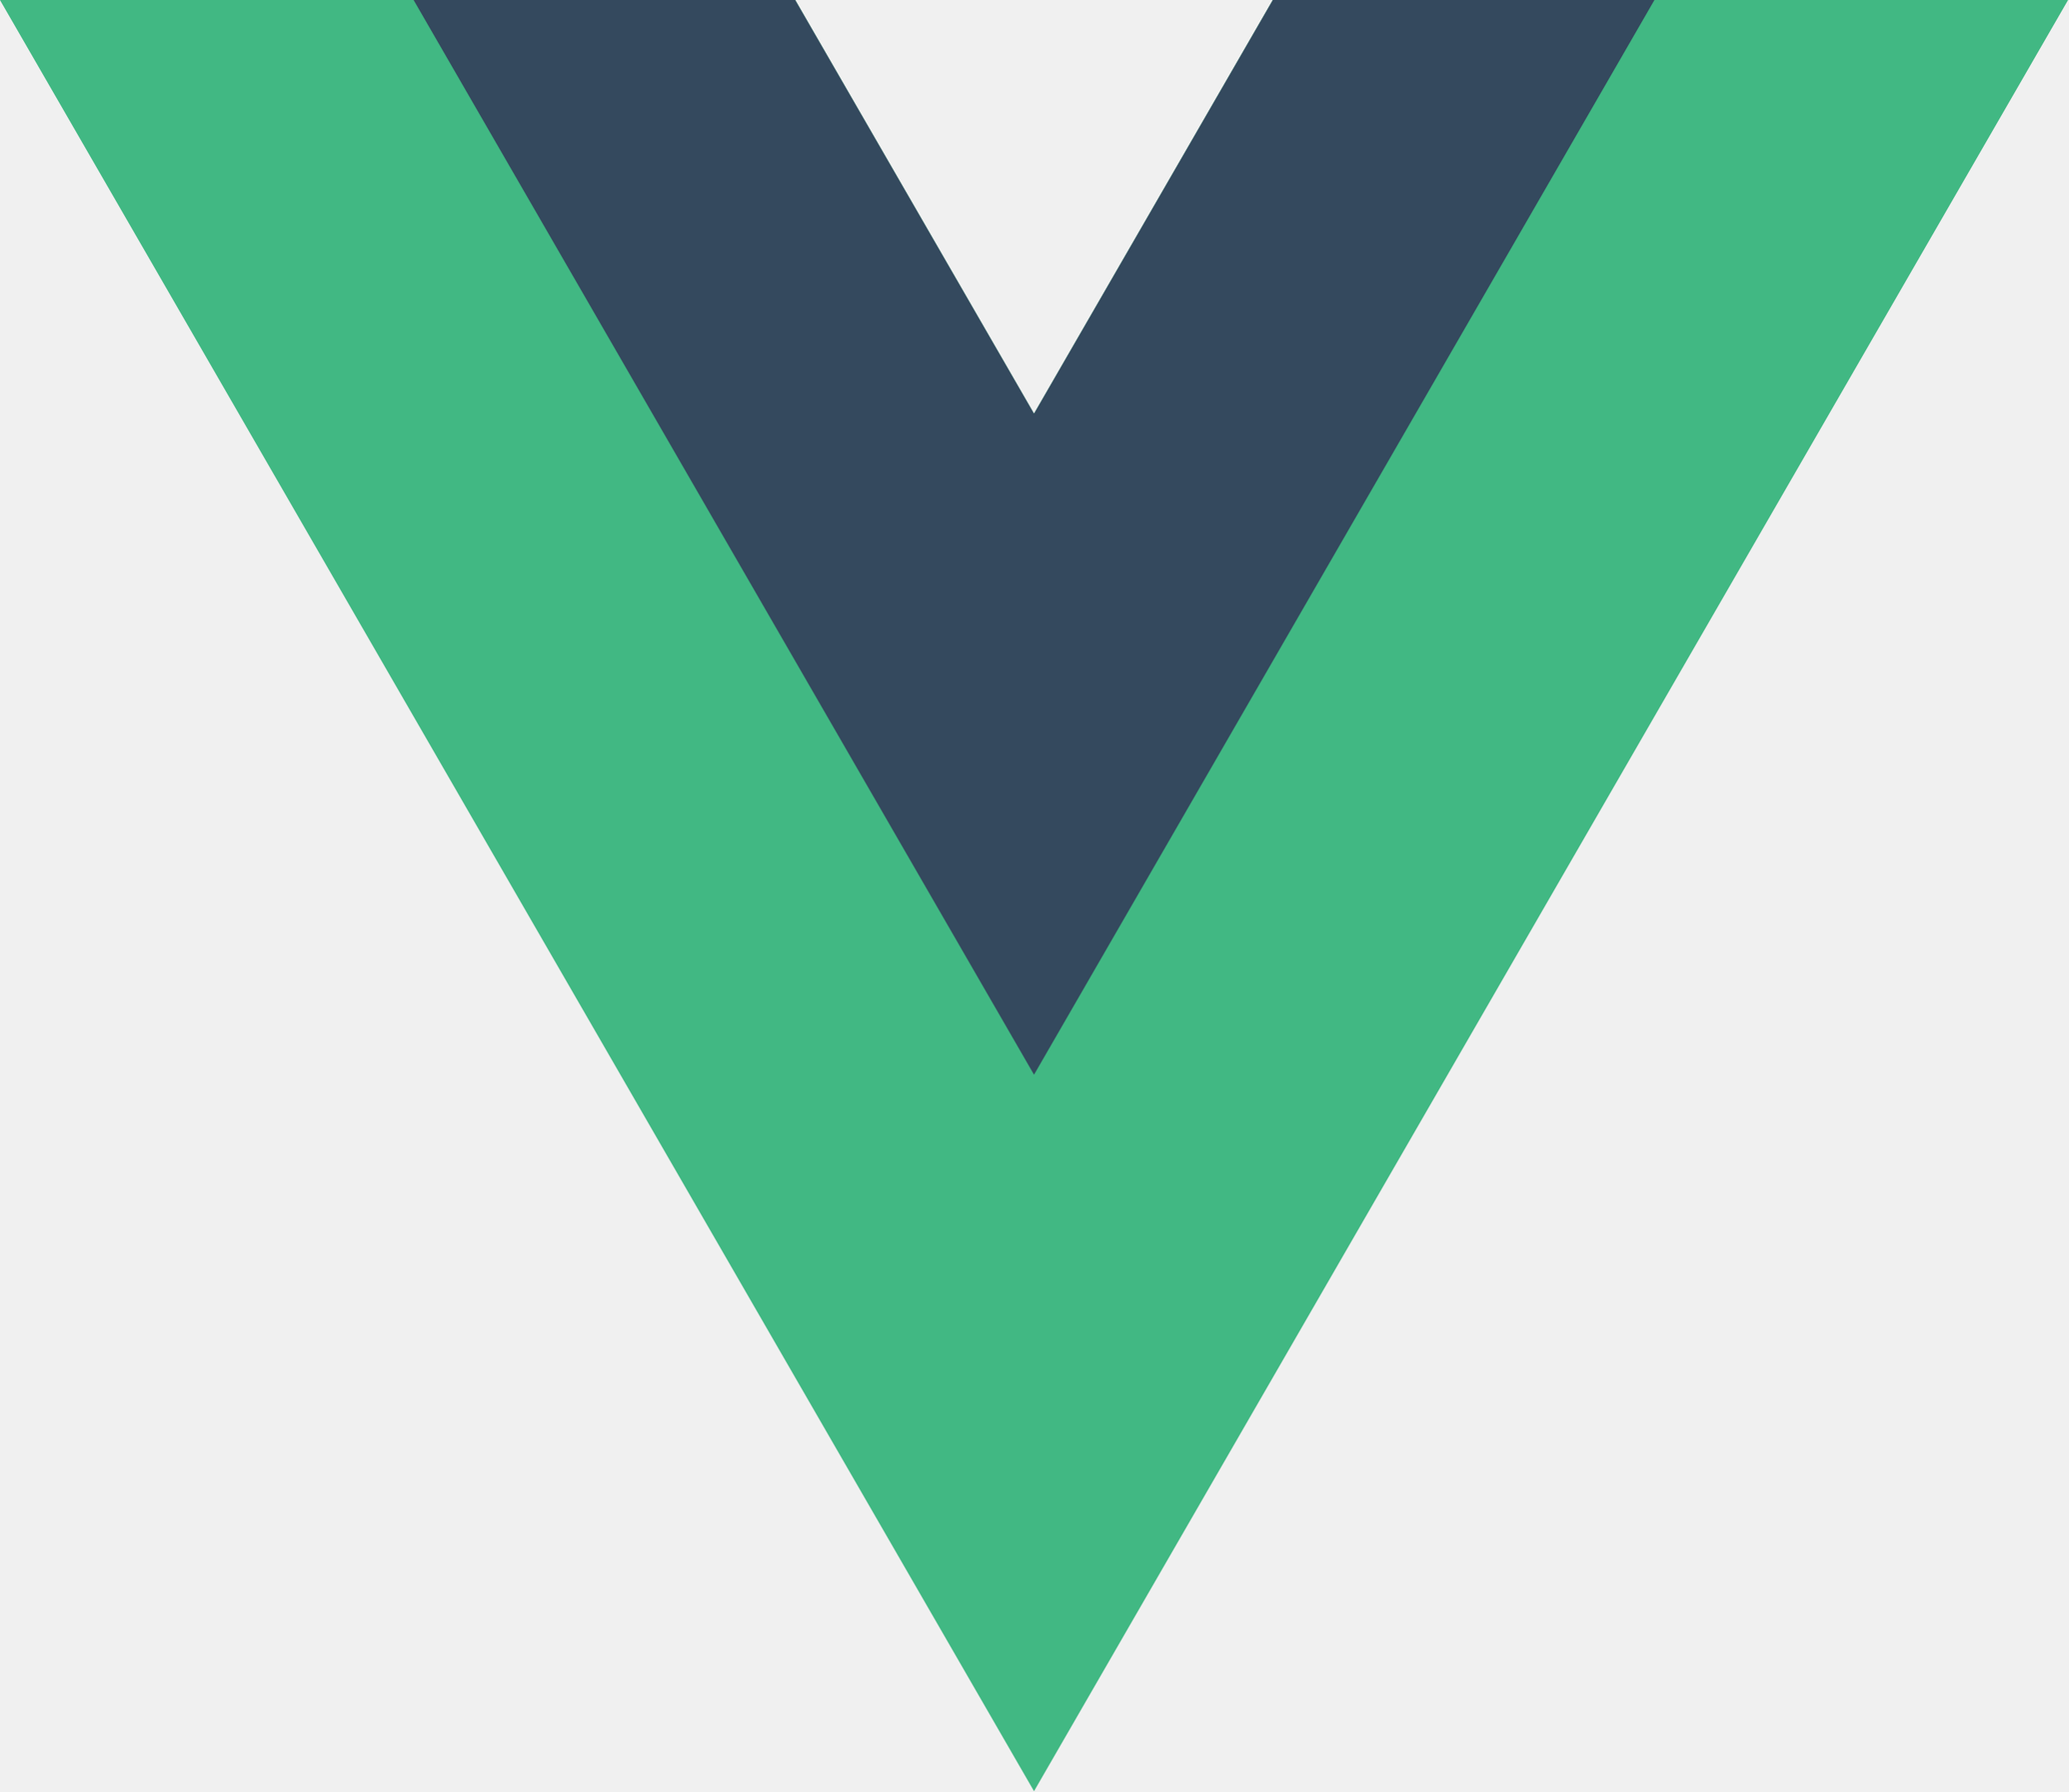
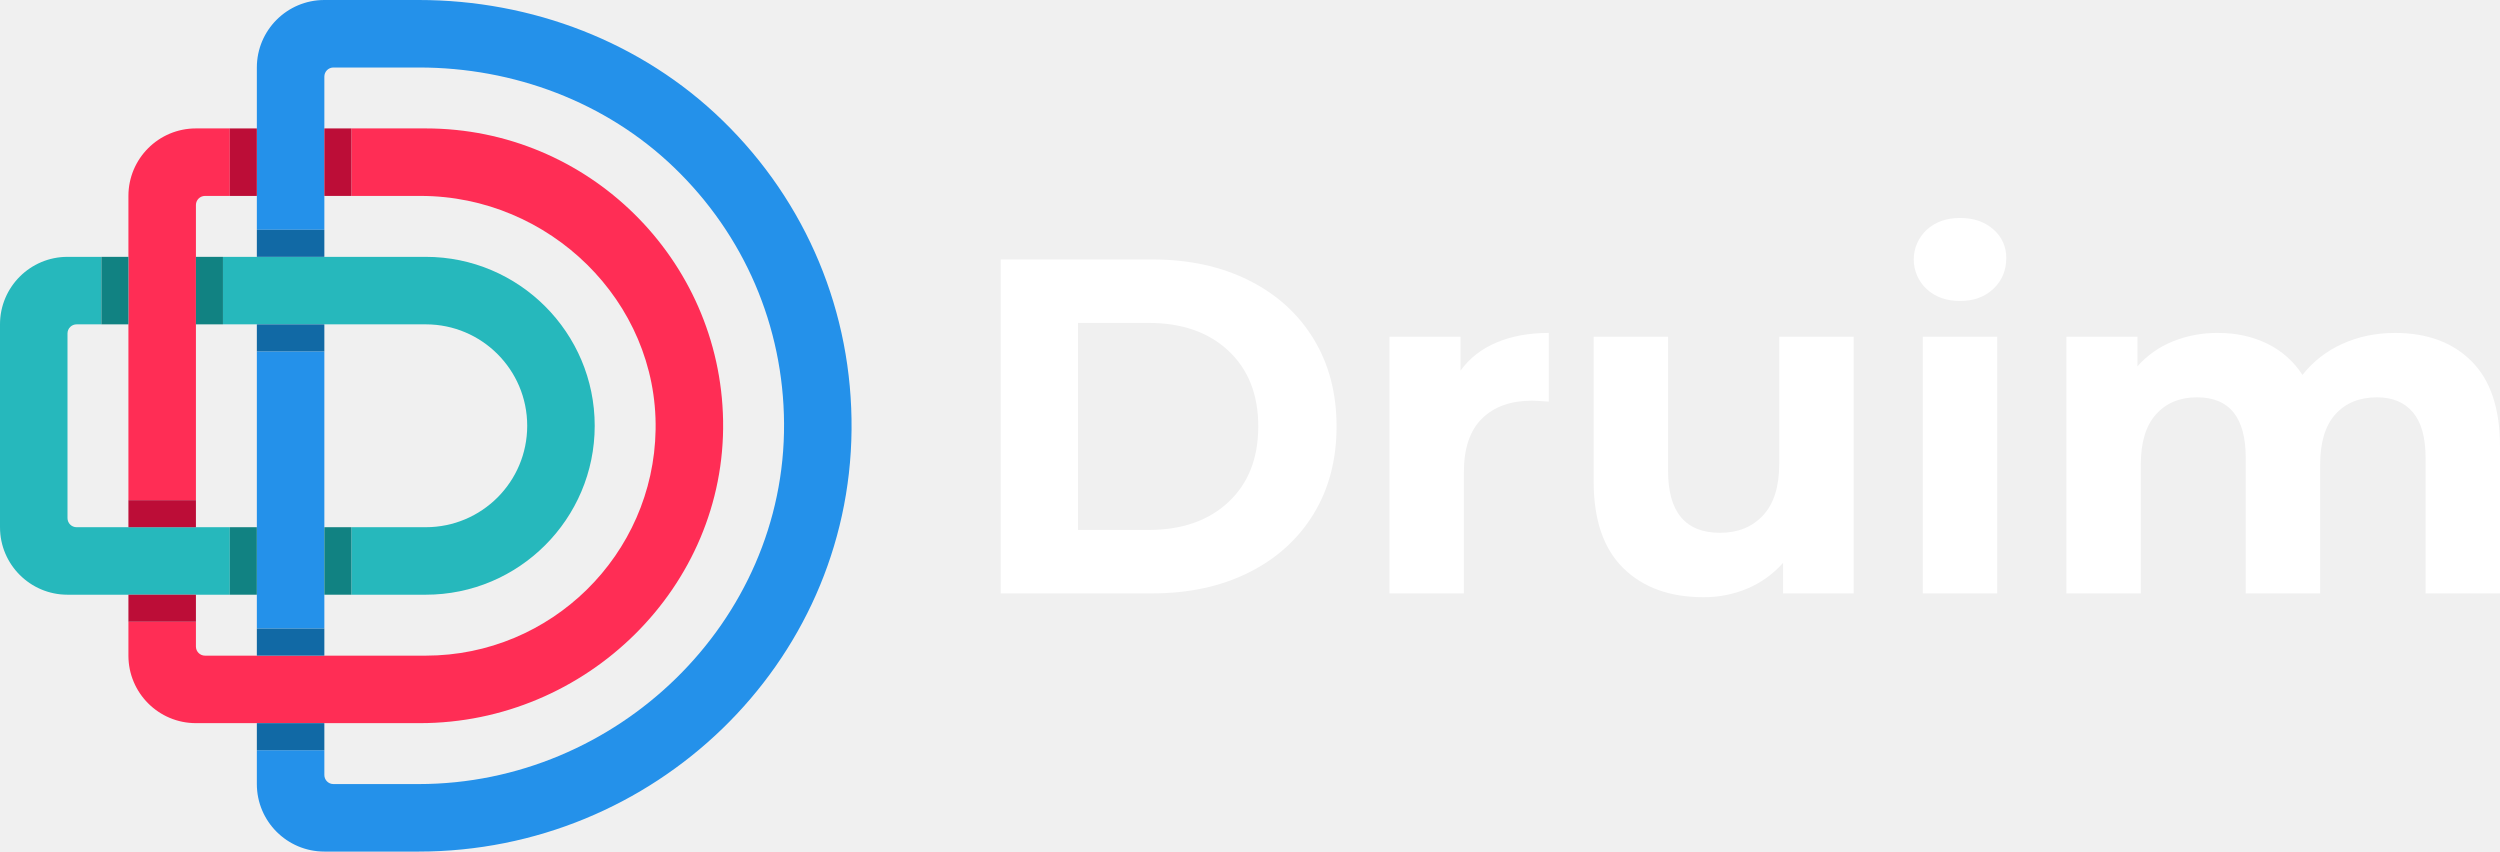
- <svg xmlns="http://www.w3.org/2000/svg" viewBox="0 0 261.76 226.69">
-   <path d="M161.096.001l-30.225 52.351L100.647.001H-.005l130.877 226.688L261.749.001z" fill="#41b883" />
-   <path d="M161.096.001l-30.225 52.351L100.647.001H52.346l78.526 136.01L209.398.001z" fill="#34495e" />
+ <svg xmlns="http://www.w3.org/2000/svg" class="icon icon--logo" viewBox="0 0 2444.34 832.61">
+   <defs>
+     <style>.cls-1{fill:#fff;}.cls-2{fill:#2491ea;}.cls-3{fill:#ff2d55;}.cls-4{fill:#26b8bc;}.cls-5{fill:#1169a5;}.cls-6{fill:#bc0d37;}.cls-7{fill:#118282;}</style>
+   </defs>
+   <g id="Layer_2" data-name="Layer 2">
+     <g id="design">
+       <g id="Druim">
+         <path class="cls-1" d="M978.44,253.69h148.32q53.17,0,94,20.29t63.43,57.14q22.6,36.84,22.61,85.81t-22.61,85.82q-22.64,36.84-63.43,57.13t-94,20.29H978.44ZM1123,518.14q49,0,78.12-27.28t29.14-73.93q0-46.64-29.14-73.92T1123,315.73h-69V518.14Z" />
+         <path class="cls-1" d="M1463.27,334.85q22.14-9.33,51.06-9.33v67.16c-8.08-.62-13.51-.93-16.32-.93q-31.26,0-49,17.49t-17.72,52.47V580.17h-72.76V329.25h69.49v33.11Q1441.12,344.18,1463.27,334.85Z" />
+         <path class="cls-1" d="M1812.37,329.25V580.17h-69V550.33a96.55,96.55,0,0,1-34.51,24.94,108.66,108.66,0,0,1-43.38,8.63q-49.44,0-78.35-28.44T1558.18,471V329.25h72.75V460.31q0,60.63,50.84,60.63,26.13,0,42-17t15.86-50.61V329.25Z" />
+         <path class="cls-1" d="M1883.73,282.61a39.49,39.49,0,0,1,0-57.84q12.58-11.64,32.65-11.65T1949,224.31a35.87,35.87,0,0,1,12.59,28q0,18.18-12.59,30.08t-32.64,11.89Q1896.31,294.27,1883.73,282.61ZM1880,329.25h72.75V580.17H1880Z" />
+         <path class="cls-1" d="M2416.59,353.27q27.75,27.75,27.75,83.25V580.17h-72.76V447.72q0-29.85-12.36-44.54T2324,388.48q-25.66,0-40.58,16.56t-14.93,49.2V580.17h-72.75V447.72q0-59.24-47.58-59.24-25.18,0-40.1,16.56t-14.93,49.2V580.17h-72.75V329.25h69.48v28.92a92,92,0,0,1,34.29-24.26,115.44,115.44,0,0,1,44.54-8.39q26.58,0,48,10.49a85.14,85.14,0,0,1,34.51,30.55,103,103,0,0,1,38.94-30.32q23.57-10.71,51.54-10.72Q2388.83,325.52,2416.59,353.27Z" />
+       </g>
+       <g id="D">
+         <polygon class="cls-2" points="317.13 515.48 317.13 477.9 317.13 343.55 251.13 343.55 251.13 477.9 251.13 515.48 251.13 581.48 251.13 604.04 251.13 614.63 317.13 614.63 317.13 581.48 317.13 515.48" />
+         <path class="cls-2" d="M706.47,117.79C627.33,40.79,519.8,0,409.38,0H317.13a66,66,0,0,0-66,66h0v59.56h0v99.14h66V74.87A8.87,8.87,0,0,1,326,66h83.71c92.44,0,182.68,33.61,249.3,97.7C727.8,229.87,766,319,766.6,414.07,767.8,608,603.29,766.61,409.38,766.61H326a8.87,8.87,0,0,1-8.87-8.87V733.47h-66v33.14h0a66,66,0,0,0,66,66h92.22c229.51,0,421.1-182.8,423.24-412.3C833.66,305.65,788.72,197.8,706.47,117.79Z" />
+         <path class="cls-3" d="M125.56,317.13V489.05h66V200.44a8.89,8.89,0,0,1,8.88-8.88h24.27v-66H191.56a66,66,0,0,0-66,66h0V317.13Z" />
+         <path class="cls-3" d="M317.13,707.05H410.5c162.68,0,299.27-133.13,296.5-295.78-2.7-158-132.07-285.71-290.7-285.71H343.55v66h67.64c125.72,0,231.93,102.88,229.82,228.58C639,542.29,538.94,641,416.3,641.05H200.44a8.89,8.89,0,0,1-8.88-8.88V607.9h-66v33.15h0a66,66,0,0,0,66,66H317.13Z" />
+         <path class="cls-4" d="M218,317.13H416.3a99.17,99.17,0,0,1,0,198.34H343.55v66H416.3c91.08,0,165.17-74.09,165.17-165.17S507.38,251.13,416.3,251.13H218Z" />
+         <path class="cls-4" d="M191.56,581.47h33.15v-66H74.87A8.87,8.87,0,0,1,66,506.6V326a8.87,8.87,0,0,1,8.87-8.87H99.14v-66H66a66,66,0,0,0-66,66V515.47a66,66,0,0,0,66,66H191.56Z" />
+         <polygon class="cls-5" points="251.13 251.13 317.13 251.13 317.13 226 317.13 224.71 251.13 224.71 251.13 232.97 251.13 251.13" />
+         <rect class="cls-5" x="251.13" y="317.13" width="66" height="26.42" />
+         <polygon class="cls-5" points="317.13 614.63 251.13 614.63 251.13 641.05 317.13 641.05 317.13 615.77 317.13 614.63" />
+         <rect class="cls-5" x="251.13" y="707.05" width="66" height="26.42" />
+         <rect class="cls-6" x="317.13" y="125.56" width="26.42" height="66" />
+         <rect class="cls-6" x="224.71" y="125.57" width="26.42" height="66" />
+         <rect class="cls-6" x="125.56" y="489.05" width="66" height="26.42" />
+         <rect class="cls-6" x="125.56" y="581.47" width="66" height="26.42" />
+         <polygon class="cls-7" points="217.98 251.13 208.04 251.13 191.56 251.13 191.56 317.13 217.98 317.13 217.98 251.13" />
+         <rect class="cls-7" x="99.14" y="251.13" width="26.42" height="66" />
+         <rect class="cls-7" x="317.13" y="515.47" width="26.42" height="66" />
+         <rect class="cls-7" x="224.71" y="515.47" width="26.42" height="66" />
+       </g>
+     </g>
+   </g>
</svg>
